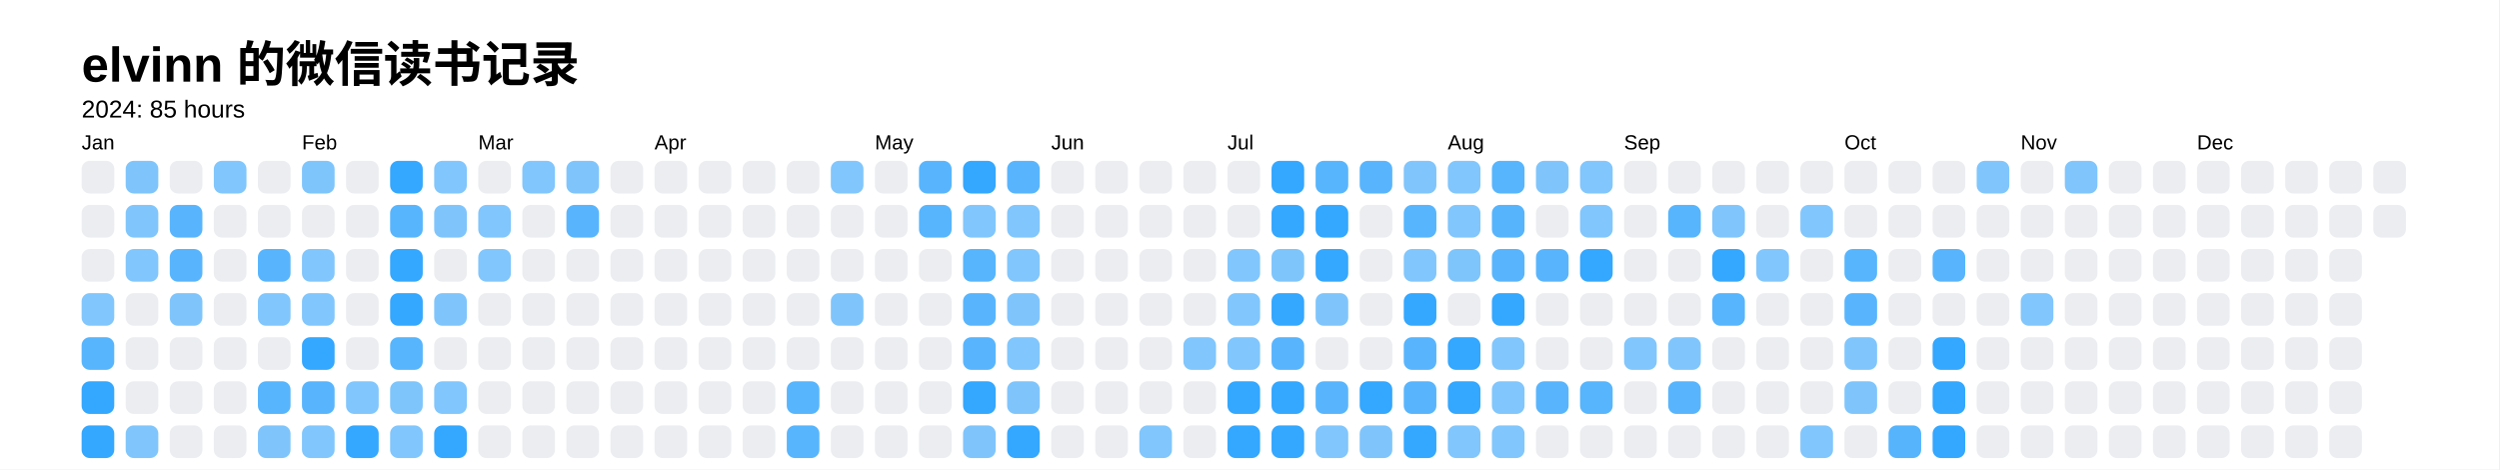
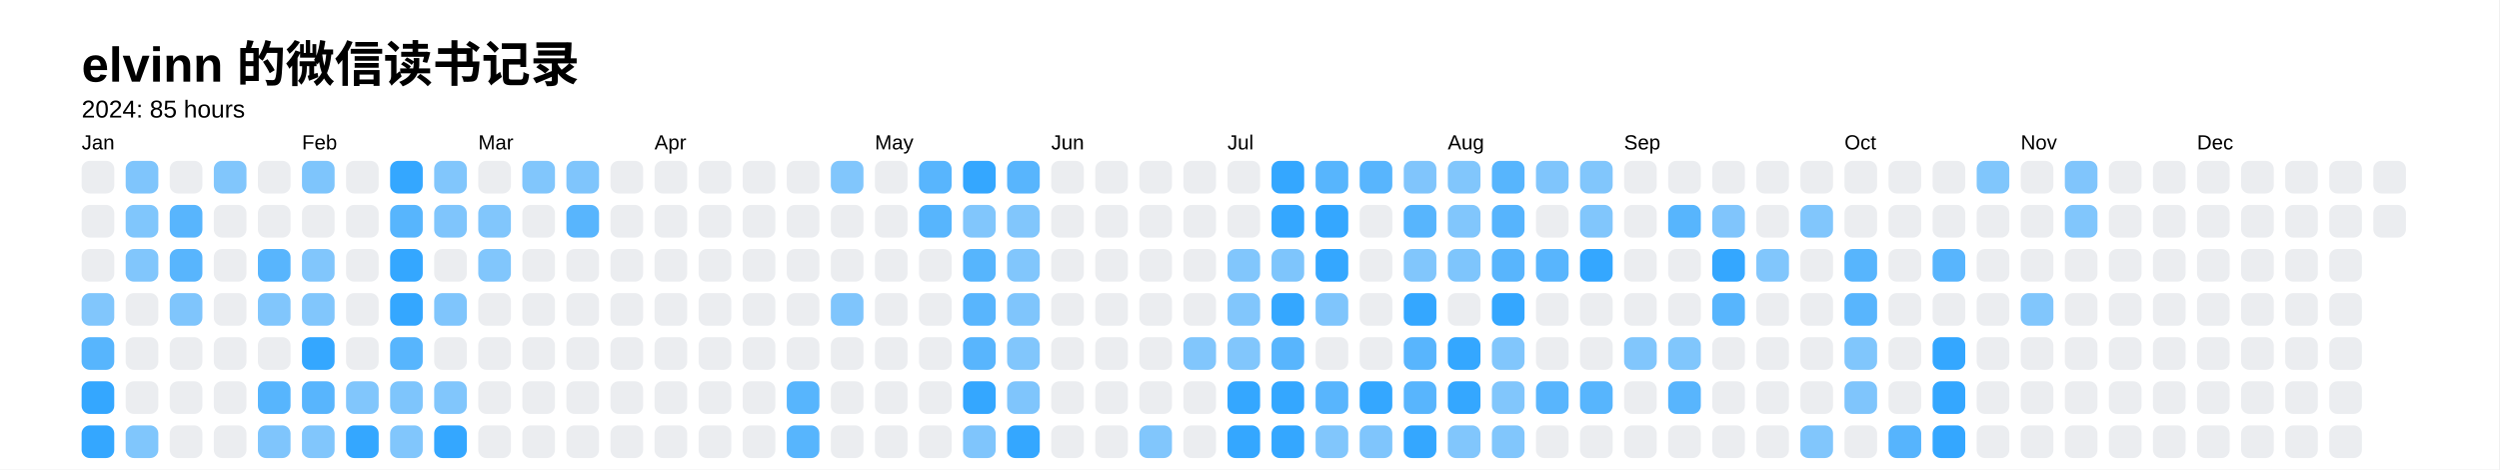
<svg xmlns="http://www.w3.org/2000/svg" baseProfile="full" height="57.5mm" version="1.1" viewBox="0,0,306.2,57.5" width="306.2mm">
  <defs />
  <rect fill="#FFFFFF" height="57.5" width="306.2" x="0" y="0" />
  <text fill="#000000" style="font-size:6px; font-family:Arial; font-weight:bold;" x="10" y="10">elvinn 的微信读书记录</text>
  <text fill="#000000" style="font-size:3px; font-family:Arial;" x="10" y="14.4">2024: 85 hours</text>
  <text fill="#000000" style="font-size:2.5px; font-family:Arial" x="10" y="18.3">Jan</text>
  <rect fill="#EBEDF0" height="4" rx="1" ry="1" width="4" x="10" y="19.7" />
  <rect fill="#EBEDF0" height="4" rx="1" ry="1" width="4" x="10" y="25.1" />
  <rect fill="#EBEDF0" height="4" rx="1" ry="1" width="4" x="10" y="30.5" />
  <rect fill="#81c6fc" height="4" rx="1" ry="1" width="4" x="10" y="35.9" />
  <rect fill="#57b5fd" height="4" rx="1" ry="1" width="4" x="10" y="41.3" />
  <rect fill="#34A7FF" height="4" rx="1" ry="1" width="4" x="10" y="46.7" />
  <rect fill="#34A7FF" height="4" rx="1" ry="1" width="4" x="10" y="52.1" />
  <rect fill="#7fc5fc" height="4" rx="1" ry="1" width="4" x="15.4" y="19.7" />
  <rect fill="#80c6fc" height="4" rx="1" ry="1" width="4" x="15.4" y="25.1" />
  <rect fill="#81c6fc" height="4" rx="1" ry="1" width="4" x="15.4" y="30.5" />
  <rect fill="#EBEDF0" height="4" rx="1" ry="1" width="4" x="15.4" y="35.9" />
  <rect fill="#EBEDF0" height="4" rx="1" ry="1" width="4" x="15.4" y="41.3" />
  <rect fill="#EBEDF0" height="4" rx="1" ry="1" width="4" x="15.4" y="46.7" />
  <rect fill="#80c6fc" height="4" rx="1" ry="1" width="4" x="15.4" y="52.1" />
  <rect fill="#EBEDF0" height="4" rx="1" ry="1" width="4" x="20.8" y="19.7" />
  <rect fill="#58b5fd" height="4" rx="1" ry="1" width="4" x="20.8" y="25.1" />
  <rect fill="#58b5fd" height="4" rx="1" ry="1" width="4" x="20.8" y="30.5" />
  <rect fill="#7fc5fc" height="4" rx="1" ry="1" width="4" x="20.8" y="35.9" />
  <rect fill="#EBEDF0" height="4" rx="1" ry="1" width="4" x="20.8" y="41.3" />
  <rect fill="#EBEDF0" height="4" rx="1" ry="1" width="4" x="20.8" y="46.7" />
  <rect fill="#EBEDF0" height="4" rx="1" ry="1" width="4" x="20.8" y="52.1" />
  <rect fill="#81c6fc" height="4" rx="1" ry="1" width="4" x="26.2" y="19.7" />
  <rect fill="#EBEDF0" height="4" rx="1" ry="1" width="4" x="26.2" y="25.1" />
  <rect fill="#EBEDF0" height="4" rx="1" ry="1" width="4" x="26.2" y="30.5" />
  <rect fill="#EBEDF0" height="4" rx="1" ry="1" width="4" x="26.2" y="35.9" />
  <rect fill="#EBEDF0" height="4" rx="1" ry="1" width="4" x="26.2" y="41.3" />
  <rect fill="#EBEDF0" height="4" rx="1" ry="1" width="4" x="26.2" y="46.7" />
  <rect fill="#EBEDF0" height="4" rx="1" ry="1" width="4" x="26.2" y="52.1" />
  <rect fill="#EBEDF0" height="4" rx="1" ry="1" width="4" x="31.6" y="19.7" />
  <rect fill="#EBEDF0" height="4" rx="1" ry="1" width="4" x="31.6" y="25.1" />
  <rect fill="#58b5fd" height="4" rx="1" ry="1" width="4" x="31.6" y="30.5" />
  <rect fill="#81c6fc" height="4" rx="1" ry="1" width="4" x="31.6" y="35.9" />
  <rect fill="#EBEDF0" height="4" rx="1" ry="1" width="4" x="31.6" y="41.3" />
  <rect fill="#57b5fd" height="4" rx="1" ry="1" width="4" x="31.6" y="46.7" />
  <rect fill="#7fc5fc" height="4" rx="1" ry="1" width="4" x="31.6" y="52.1" />
  <text fill="#000000" style="font-size:2.5px; font-family:Arial" x="37.0" y="18.3">Feb</text>
  <rect fill="#7ec5fc" height="4" rx="1" ry="1" width="4" x="37.0" y="19.7" />
  <rect fill="#EBEDF0" height="4" rx="1" ry="1" width="4" x="37.0" y="25.1" />
  <rect fill="#81c6fc" height="4" rx="1" ry="1" width="4" x="37.0" y="30.5" />
  <rect fill="#81c6fc" height="4" rx="1" ry="1" width="4" x="37.0" y="35.9" />
  <rect fill="#34A7FF" height="4" rx="1" ry="1" width="4" x="37.0" y="41.3" />
  <rect fill="#58b5fd" height="4" rx="1" ry="1" width="4" x="37.0" y="46.7" />
  <rect fill="#81c6fc" height="4" rx="1" ry="1" width="4" x="37.0" y="52.1" />
  <rect fill="#EBEDF0" height="4" rx="1" ry="1" width="4" x="42.4" y="19.7" />
  <rect fill="#EBEDF0" height="4" rx="1" ry="1" width="4" x="42.4" y="25.1" />
  <rect fill="#EBEDF0" height="4" rx="1" ry="1" width="4" x="42.4" y="30.5" />
  <rect fill="#EBEDF0" height="4" rx="1" ry="1" width="4" x="42.4" y="35.9" />
  <rect fill="#EBEDF0" height="4" rx="1" ry="1" width="4" x="42.4" y="41.3" />
  <rect fill="#81c6fc" height="4" rx="1" ry="1" width="4" x="42.4" y="46.7" />
  <rect fill="#34A7FF" height="4" rx="1" ry="1" width="4" x="42.4" y="52.1" />
  <rect fill="#34A7FF" height="4" rx="1" ry="1" width="4" x="47.8" y="19.7" />
  <rect fill="#57b5fd" height="4" rx="1" ry="1" width="4" x="47.8" y="25.1" />
  <rect fill="#34A7FF" height="4" rx="1" ry="1" width="4" x="47.8" y="30.5" />
  <rect fill="#34A7FF" height="4" rx="1" ry="1" width="4" x="47.8" y="35.9" />
  <rect fill="#57b5fd" height="4" rx="1" ry="1" width="4" x="47.8" y="41.3" />
  <rect fill="#7ec5fc" height="4" rx="1" ry="1" width="4" x="47.8" y="46.7" />
  <rect fill="#81c6fc" height="4" rx="1" ry="1" width="4" x="47.8" y="52.1" />
  <rect fill="#81c6fc" height="4" rx="1" ry="1" width="4" x="53.2" y="19.7" />
  <rect fill="#7fc5fc" height="4" rx="1" ry="1" width="4" x="53.2" y="25.1" />
  <rect fill="#EBEDF0" height="4" rx="1" ry="1" width="4" x="53.2" y="30.5" />
  <rect fill="#7fc5fc" height="4" rx="1" ry="1" width="4" x="53.2" y="35.9" />
  <rect fill="#EBEDF0" height="4" rx="1" ry="1" width="4" x="53.2" y="41.3" />
  <rect fill="#81c6fc" height="4" rx="1" ry="1" width="4" x="53.2" y="46.7" />
  <rect fill="#34A7FF" height="4" rx="1" ry="1" width="4" x="53.2" y="52.1" />
  <text fill="#000000" style="font-size:2.5px; font-family:Arial" x="58.6" y="18.3">Mar</text>
  <rect fill="#EBEDF0" height="4" rx="1" ry="1" width="4" x="58.6" y="19.7" />
  <rect fill="#81c6fc" height="4" rx="1" ry="1" width="4" x="58.6" y="25.1" />
  <rect fill="#81c6fc" height="4" rx="1" ry="1" width="4" x="58.6" y="30.5" />
  <rect fill="#EBEDF0" height="4" rx="1" ry="1" width="4" x="58.6" y="35.9" />
  <rect fill="#EBEDF0" height="4" rx="1" ry="1" width="4" x="58.6" y="41.3" />
  <rect fill="#EBEDF0" height="4" rx="1" ry="1" width="4" x="58.6" y="46.7" />
  <rect fill="#EBEDF0" height="4" rx="1" ry="1" width="4" x="58.6" y="52.1" />
  <rect fill="#81c6fc" height="4" rx="1" ry="1" width="4" x="64" y="19.7" />
  <rect fill="#EBEDF0" height="4" rx="1" ry="1" width="4" x="64" y="25.1" />
  <rect fill="#EBEDF0" height="4" rx="1" ry="1" width="4" x="64" y="30.5" />
  <rect fill="#EBEDF0" height="4" rx="1" ry="1" width="4" x="64" y="35.9" />
  <rect fill="#EBEDF0" height="4" rx="1" ry="1" width="4" x="64" y="41.3" />
  <rect fill="#EBEDF0" height="4" rx="1" ry="1" width="4" x="64" y="46.7" />
  <rect fill="#EBEDF0" height="4" rx="1" ry="1" width="4" x="64" y="52.1" />
  <rect fill="#7fc5fc" height="4" rx="1" ry="1" width="4" x="69.4" y="19.7" />
  <rect fill="#58b5fd" height="4" rx="1" ry="1" width="4" x="69.4" y="25.1" />
  <rect fill="#EBEDF0" height="4" rx="1" ry="1" width="4" x="69.4" y="30.5" />
  <rect fill="#EBEDF0" height="4" rx="1" ry="1" width="4" x="69.4" y="35.9" />
  <rect fill="#EBEDF0" height="4" rx="1" ry="1" width="4" x="69.4" y="41.3" />
  <rect fill="#EBEDF0" height="4" rx="1" ry="1" width="4" x="69.4" y="46.7" />
  <rect fill="#EBEDF0" height="4" rx="1" ry="1" width="4" x="69.4" y="52.1" />
  <rect fill="#EBEDF0" height="4" rx="1" ry="1" width="4" x="74.8" y="19.7" />
  <rect fill="#EBEDF0" height="4" rx="1" ry="1" width="4" x="74.8" y="25.1" />
  <rect fill="#EBEDF0" height="4" rx="1" ry="1" width="4" x="74.8" y="30.5" />
  <rect fill="#EBEDF0" height="4" rx="1" ry="1" width="4" x="74.8" y="35.9" />
  <rect fill="#EBEDF0" height="4" rx="1" ry="1" width="4" x="74.8" y="41.3" />
  <rect fill="#EBEDF0" height="4" rx="1" ry="1" width="4" x="74.8" y="46.7" />
  <rect fill="#EBEDF0" height="4" rx="1" ry="1" width="4" x="74.8" y="52.1" />
  <text fill="#000000" style="font-size:2.5px; font-family:Arial" x="80.2" y="18.3">Apr</text>
  <rect fill="#EBEDF0" height="4" rx="1" ry="1" width="4" x="80.2" y="19.7" />
  <rect fill="#EBEDF0" height="4" rx="1" ry="1" width="4" x="80.2" y="25.1" />
  <rect fill="#EBEDF0" height="4" rx="1" ry="1" width="4" x="80.2" y="30.5" />
  <rect fill="#EBEDF0" height="4" rx="1" ry="1" width="4" x="80.2" y="35.9" />
  <rect fill="#EBEDF0" height="4" rx="1" ry="1" width="4" x="80.2" y="41.3" />
  <rect fill="#EBEDF0" height="4" rx="1" ry="1" width="4" x="80.2" y="46.7" />
  <rect fill="#EBEDF0" height="4" rx="1" ry="1" width="4" x="80.2" y="52.1" />
  <rect fill="#EBEDF0" height="4" rx="1" ry="1" width="4" x="85.6" y="19.7" />
  <rect fill="#EBEDF0" height="4" rx="1" ry="1" width="4" x="85.6" y="25.1" />
  <rect fill="#EBEDF0" height="4" rx="1" ry="1" width="4" x="85.6" y="30.5" />
  <rect fill="#EBEDF0" height="4" rx="1" ry="1" width="4" x="85.6" y="35.9" />
  <rect fill="#EBEDF0" height="4" rx="1" ry="1" width="4" x="85.6" y="41.3" />
  <rect fill="#EBEDF0" height="4" rx="1" ry="1" width="4" x="85.6" y="46.7" />
  <rect fill="#EBEDF0" height="4" rx="1" ry="1" width="4" x="85.6" y="52.1" />
  <rect fill="#EBEDF0" height="4" rx="1" ry="1" width="4" x="91" y="19.7" />
  <rect fill="#EBEDF0" height="4" rx="1" ry="1" width="4" x="91" y="25.1" />
  <rect fill="#EBEDF0" height="4" rx="1" ry="1" width="4" x="91" y="30.5" />
  <rect fill="#EBEDF0" height="4" rx="1" ry="1" width="4" x="91" y="35.9" />
  <rect fill="#EBEDF0" height="4" rx="1" ry="1" width="4" x="91" y="41.3" />
  <rect fill="#EBEDF0" height="4" rx="1" ry="1" width="4" x="91" y="46.7" />
  <rect fill="#EBEDF0" height="4" rx="1" ry="1" width="4" x="91" y="52.1" />
  <rect fill="#EBEDF0" height="4" rx="1" ry="1" width="4" x="96.4" y="19.7" />
  <rect fill="#EBEDF0" height="4" rx="1" ry="1" width="4" x="96.4" y="25.1" />
  <rect fill="#EBEDF0" height="4" rx="1" ry="1" width="4" x="96.4" y="30.5" />
  <rect fill="#EBEDF0" height="4" rx="1" ry="1" width="4" x="96.4" y="35.9" />
  <rect fill="#EBEDF0" height="4" rx="1" ry="1" width="4" x="96.4" y="41.3" />
  <rect fill="#57b5fd" height="4" rx="1" ry="1" width="4" x="96.4" y="46.7" />
  <rect fill="#57b5fd" height="4" rx="1" ry="1" width="4" x="96.4" y="52.1" />
  <rect fill="#81c6fc" height="4" rx="1" ry="1" width="4" x="101.8" y="19.7" />
  <rect fill="#EBEDF0" height="4" rx="1" ry="1" width="4" x="101.8" y="25.1" />
  <rect fill="#EBEDF0" height="4" rx="1" ry="1" width="4" x="101.8" y="30.5" />
  <rect fill="#7fc5fc" height="4" rx="1" ry="1" width="4" x="101.8" y="35.9" />
  <rect fill="#EBEDF0" height="4" rx="1" ry="1" width="4" x="101.8" y="41.3" />
  <rect fill="#EBEDF0" height="4" rx="1" ry="1" width="4" x="101.8" y="46.7" />
  <rect fill="#EBEDF0" height="4" rx="1" ry="1" width="4" x="101.8" y="52.1" />
  <text fill="#000000" style="font-size:2.5px; font-family:Arial" x="107.2" y="18.3">May</text>
  <rect fill="#EBEDF0" height="4" rx="1" ry="1" width="4" x="107.2" y="19.7" />
  <rect fill="#EBEDF0" height="4" rx="1" ry="1" width="4" x="107.2" y="25.1" />
  <rect fill="#EBEDF0" height="4" rx="1" ry="1" width="4" x="107.2" y="30.5" />
  <rect fill="#EBEDF0" height="4" rx="1" ry="1" width="4" x="107.2" y="35.9" />
  <rect fill="#EBEDF0" height="4" rx="1" ry="1" width="4" x="107.2" y="41.3" />
  <rect fill="#EBEDF0" height="4" rx="1" ry="1" width="4" x="107.2" y="46.7" />
  <rect fill="#EBEDF0" height="4" rx="1" ry="1" width="4" x="107.2" y="52.1" />
  <rect fill="#58b5fd" height="4" rx="1" ry="1" width="4" x="112.6" y="19.7" />
  <rect fill="#57b5fd" height="4" rx="1" ry="1" width="4" x="112.6" y="25.1" />
  <rect fill="#EBEDF0" height="4" rx="1" ry="1" width="4" x="112.6" y="30.5" />
  <rect fill="#EBEDF0" height="4" rx="1" ry="1" width="4" x="112.6" y="35.9" />
  <rect fill="#EBEDF0" height="4" rx="1" ry="1" width="4" x="112.6" y="41.3" />
  <rect fill="#EBEDF0" height="4" rx="1" ry="1" width="4" x="112.6" y="46.7" />
  <rect fill="#EBEDF0" height="4" rx="1" ry="1" width="4" x="112.6" y="52.1" />
  <rect fill="#34A7FF" height="4" rx="1" ry="1" width="4" x="118" y="19.7" />
  <rect fill="#81c6fc" height="4" rx="1" ry="1" width="4" x="118" y="25.1" />
  <rect fill="#56b5fd" height="4" rx="1" ry="1" width="4" x="118" y="30.5" />
  <rect fill="#58b5fd" height="4" rx="1" ry="1" width="4" x="118" y="35.9" />
  <rect fill="#58b5fd" height="4" rx="1" ry="1" width="4" x="118" y="41.3" />
  <rect fill="#34A7FF" height="4" rx="1" ry="1" width="4" x="118" y="46.7" />
  <rect fill="#7fc5fc" height="4" rx="1" ry="1" width="4" x="118" y="52.1" />
  <rect fill="#58b5fd" height="4" rx="1" ry="1" width="4" x="123.4" y="19.7" />
  <rect fill="#81c6fc" height="4" rx="1" ry="1" width="4" x="123.4" y="25.1" />
  <rect fill="#81c6fc" height="4" rx="1" ry="1" width="4" x="123.4" y="30.5" />
  <rect fill="#7fc5fc" height="4" rx="1" ry="1" width="4" x="123.4" y="35.9" />
  <rect fill="#81c6fc" height="4" rx="1" ry="1" width="4" x="123.4" y="41.3" />
  <rect fill="#7fc5fc" height="4" rx="1" ry="1" width="4" x="123.4" y="46.7" />
  <rect fill="#34A7FF" height="4" rx="1" ry="1" width="4" x="123.4" y="52.1" />
  <text fill="#000000" style="font-size:2.5px; font-family:Arial" x="128.8" y="18.3">Jun</text>
  <rect fill="#EBEDF0" height="4" rx="1" ry="1" width="4" x="128.8" y="19.7" />
  <rect fill="#EBEDF0" height="4" rx="1" ry="1" width="4" x="128.8" y="25.1" />
  <rect fill="#EBEDF0" height="4" rx="1" ry="1" width="4" x="128.8" y="30.5" />
  <rect fill="#EBEDF0" height="4" rx="1" ry="1" width="4" x="128.8" y="35.9" />
  <rect fill="#EBEDF0" height="4" rx="1" ry="1" width="4" x="128.8" y="41.3" />
  <rect fill="#EBEDF0" height="4" rx="1" ry="1" width="4" x="128.8" y="46.7" />
  <rect fill="#EBEDF0" height="4" rx="1" ry="1" width="4" x="128.8" y="52.1" />
  <rect fill="#EBEDF0" height="4" rx="1" ry="1" width="4" x="134.2" y="19.7" />
  <rect fill="#EBEDF0" height="4" rx="1" ry="1" width="4" x="134.2" y="25.1" />
  <rect fill="#EBEDF0" height="4" rx="1" ry="1" width="4" x="134.2" y="30.5" />
  <rect fill="#EBEDF0" height="4" rx="1" ry="1" width="4" x="134.2" y="35.9" />
  <rect fill="#EBEDF0" height="4" rx="1" ry="1" width="4" x="134.2" y="41.3" />
  <rect fill="#EBEDF0" height="4" rx="1" ry="1" width="4" x="134.2" y="46.7" />
  <rect fill="#EBEDF0" height="4" rx="1" ry="1" width="4" x="134.2" y="52.1" />
  <rect fill="#EBEDF0" height="4" rx="1" ry="1" width="4" x="139.6" y="19.7" />
  <rect fill="#EBEDF0" height="4" rx="1" ry="1" width="4" x="139.6" y="25.1" />
  <rect fill="#EBEDF0" height="4" rx="1" ry="1" width="4" x="139.6" y="30.5" />
  <rect fill="#EBEDF0" height="4" rx="1" ry="1" width="4" x="139.6" y="35.9" />
  <rect fill="#EBEDF0" height="4" rx="1" ry="1" width="4" x="139.6" y="41.3" />
  <rect fill="#EBEDF0" height="4" rx="1" ry="1" width="4" x="139.6" y="46.7" />
  <rect fill="#81c6fc" height="4" rx="1" ry="1" width="4" x="139.6" y="52.1" />
  <rect fill="#EBEDF0" height="4" rx="1" ry="1" width="4" x="145" y="19.7" />
  <rect fill="#EBEDF0" height="4" rx="1" ry="1" width="4" x="145" y="25.1" />
  <rect fill="#EBEDF0" height="4" rx="1" ry="1" width="4" x="145" y="30.5" />
  <rect fill="#EBEDF0" height="4" rx="1" ry="1" width="4" x="145" y="35.9" />
  <rect fill="#81c6fc" height="4" rx="1" ry="1" width="4" x="145" y="41.3" />
  <rect fill="#EBEDF0" height="4" rx="1" ry="1" width="4" x="145" y="46.7" />
  <rect fill="#EBEDF0" height="4" rx="1" ry="1" width="4" x="145" y="52.1" />
  <text fill="#000000" style="font-size:2.5px; font-family:Arial" x="150.4" y="18.3">Jul</text>
  <rect fill="#EBEDF0" height="4" rx="1" ry="1" width="4" x="150.4" y="19.7" />
  <rect fill="#EBEDF0" height="4" rx="1" ry="1" width="4" x="150.4" y="25.1" />
  <rect fill="#81c6fc" height="4" rx="1" ry="1" width="4" x="150.4" y="30.5" />
  <rect fill="#81c6fc" height="4" rx="1" ry="1" width="4" x="150.4" y="35.9" />
  <rect fill="#81c6fc" height="4" rx="1" ry="1" width="4" x="150.4" y="41.3" />
  <rect fill="#34A7FF" height="4" rx="1" ry="1" width="4" x="150.4" y="46.7" />
  <rect fill="#34A7FF" height="4" rx="1" ry="1" width="4" x="150.4" y="52.1" />
  <rect fill="#34A7FF" height="4" rx="1" ry="1" width="4" x="155.8" y="19.7" />
  <rect fill="#34A7FF" height="4" rx="1" ry="1" width="4" x="155.8" y="25.1" />
  <rect fill="#7ec5fc" height="4" rx="1" ry="1" width="4" x="155.8" y="30.5" />
  <rect fill="#34A7FF" height="4" rx="1" ry="1" width="4" x="155.8" y="35.9" />
  <rect fill="#58b5fd" height="4" rx="1" ry="1" width="4" x="155.8" y="41.3" />
  <rect fill="#34A7FF" height="4" rx="1" ry="1" width="4" x="155.8" y="46.7" />
  <rect fill="#34A7FF" height="4" rx="1" ry="1" width="4" x="155.8" y="52.1" />
  <rect fill="#57b5fd" height="4" rx="1" ry="1" width="4" x="161.2" y="19.7" />
  <rect fill="#34A7FF" height="4" rx="1" ry="1" width="4" x="161.2" y="25.1" />
  <rect fill="#34A7FF" height="4" rx="1" ry="1" width="4" x="161.2" y="30.5" />
  <rect fill="#7fc5fc" height="4" rx="1" ry="1" width="4" x="161.2" y="35.9" />
  <rect fill="#EBEDF0" height="4" rx="1" ry="1" width="4" x="161.2" y="41.3" />
  <rect fill="#58b5fd" height="4" rx="1" ry="1" width="4" x="161.2" y="46.7" />
  <rect fill="#81c6fc" height="4" rx="1" ry="1" width="4" x="161.2" y="52.1" />
  <rect fill="#58b5fd" height="4" rx="1" ry="1" width="4" x="166.6" y="19.7" />
  <rect fill="#EBEDF0" height="4" rx="1" ry="1" width="4" x="166.6" y="25.1" />
  <rect fill="#EBEDF0" height="4" rx="1" ry="1" width="4" x="166.6" y="30.5" />
  <rect fill="#EBEDF0" height="4" rx="1" ry="1" width="4" x="166.6" y="35.9" />
  <rect fill="#EBEDF0" height="4" rx="1" ry="1" width="4" x="166.6" y="41.3" />
  <rect fill="#34A7FF" height="4" rx="1" ry="1" width="4" x="166.6" y="46.7" />
  <rect fill="#7fc5fc" height="4" rx="1" ry="1" width="4" x="166.6" y="52.1" />
  <rect fill="#80c5fc" height="4" rx="1" ry="1" width="4" x="172" y="19.7" />
  <rect fill="#57b5fd" height="4" rx="1" ry="1" width="4" x="172" y="25.1" />
  <rect fill="#81c6fc" height="4" rx="1" ry="1" width="4" x="172" y="30.5" />
  <rect fill="#34A7FF" height="4" rx="1" ry="1" width="4" x="172" y="35.9" />
  <rect fill="#58b5fd" height="4" rx="1" ry="1" width="4" x="172" y="41.3" />
  <rect fill="#58b5fd" height="4" rx="1" ry="1" width="4" x="172" y="46.7" />
  <rect fill="#34A7FF" height="4" rx="1" ry="1" width="4" x="172" y="52.1" />
  <text fill="#000000" style="font-size:2.5px; font-family:Arial" x="177.4" y="18.3">Aug</text>
  <rect fill="#81c6fc" height="4" rx="1" ry="1" width="4" x="177.4" y="19.7" />
  <rect fill="#81c6fc" height="4" rx="1" ry="1" width="4" x="177.4" y="25.1" />
  <rect fill="#7ec5fc" height="4" rx="1" ry="1" width="4" x="177.4" y="30.5" />
  <rect fill="#EBEDF0" height="4" rx="1" ry="1" width="4" x="177.4" y="35.9" />
  <rect fill="#34A7FF" height="4" rx="1" ry="1" width="4" x="177.4" y="41.3" />
  <rect fill="#34A7FF" height="4" rx="1" ry="1" width="4" x="177.4" y="46.7" />
  <rect fill="#81c6fc" height="4" rx="1" ry="1" width="4" x="177.4" y="52.1" />
  <rect fill="#57b5fd" height="4" rx="1" ry="1" width="4" x="182.8" y="19.7" />
  <rect fill="#56b4fd" height="4" rx="1" ry="1" width="4" x="182.8" y="25.1" />
  <rect fill="#58b5fd" height="4" rx="1" ry="1" width="4" x="182.8" y="30.5" />
  <rect fill="#34A7FF" height="4" rx="1" ry="1" width="4" x="182.8" y="35.9" />
  <rect fill="#81c6fc" height="4" rx="1" ry="1" width="4" x="182.8" y="41.3" />
  <rect fill="#81c6fc" height="4" rx="1" ry="1" width="4" x="182.8" y="46.7" />
  <rect fill="#81c6fc" height="4" rx="1" ry="1" width="4" x="182.8" y="52.1" />
  <rect fill="#7fc5fc" height="4" rx="1" ry="1" width="4" x="188.2" y="19.7" />
  <rect fill="#EBEDF0" height="4" rx="1" ry="1" width="4" x="188.2" y="25.1" />
  <rect fill="#58b5fd" height="4" rx="1" ry="1" width="4" x="188.2" y="30.5" />
  <rect fill="#EBEDF0" height="4" rx="1" ry="1" width="4" x="188.2" y="35.9" />
  <rect fill="#EBEDF0" height="4" rx="1" ry="1" width="4" x="188.2" y="41.3" />
  <rect fill="#58b5fd" height="4" rx="1" ry="1" width="4" x="188.2" y="46.7" />
  <rect fill="#EBEDF0" height="4" rx="1" ry="1" width="4" x="188.2" y="52.1" />
  <rect fill="#81c6fc" height="4" rx="1" ry="1" width="4" x="193.6" y="19.7" />
  <rect fill="#81c6fc" height="4" rx="1" ry="1" width="4" x="193.6" y="25.1" />
  <rect fill="#34A7FF" height="4" rx="1" ry="1" width="4" x="193.6" y="30.5" />
  <rect fill="#EBEDF0" height="4" rx="1" ry="1" width="4" x="193.6" y="35.9" />
  <rect fill="#EBEDF0" height="4" rx="1" ry="1" width="4" x="193.6" y="41.3" />
  <rect fill="#57b5fd" height="4" rx="1" ry="1" width="4" x="193.6" y="46.7" />
  <rect fill="#EBEDF0" height="4" rx="1" ry="1" width="4" x="193.6" y="52.1" />
  <text fill="#000000" style="font-size:2.5px; font-family:Arial" x="199" y="18.3">Sep</text>
  <rect fill="#EBEDF0" height="4" rx="1" ry="1" width="4" x="199" y="19.7" />
  <rect fill="#EBEDF0" height="4" rx="1" ry="1" width="4" x="199" y="25.1" />
  <rect fill="#EBEDF0" height="4" rx="1" ry="1" width="4" x="199" y="30.5" />
  <rect fill="#EBEDF0" height="4" rx="1" ry="1" width="4" x="199" y="35.9" />
  <rect fill="#81c6fc" height="4" rx="1" ry="1" width="4" x="199" y="41.3" />
  <rect fill="#EBEDF0" height="4" rx="1" ry="1" width="4" x="199" y="46.7" />
  <rect fill="#EBEDF0" height="4" rx="1" ry="1" width="4" x="199" y="52.1" />
  <rect fill="#EBEDF0" height="4" rx="1" ry="1" width="4" x="204.4" y="19.7" />
  <rect fill="#57b5fd" height="4" rx="1" ry="1" width="4" x="204.4" y="25.1" />
  <rect fill="#EBEDF0" height="4" rx="1" ry="1" width="4" x="204.4" y="30.5" />
  <rect fill="#EBEDF0" height="4" rx="1" ry="1" width="4" x="204.4" y="35.9" />
  <rect fill="#80c6fc" height="4" rx="1" ry="1" width="4" x="204.4" y="41.3" />
  <rect fill="#58b5fd" height="4" rx="1" ry="1" width="4" x="204.4" y="46.7" />
  <rect fill="#EBEDF0" height="4" rx="1" ry="1" width="4" x="204.4" y="52.1" />
  <rect fill="#EBEDF0" height="4" rx="1" ry="1" width="4" x="209.8" y="19.7" />
  <rect fill="#80c5fc" height="4" rx="1" ry="1" width="4" x="209.8" y="25.1" />
  <rect fill="#34A7FF" height="4" rx="1" ry="1" width="4" x="209.8" y="30.5" />
  <rect fill="#57b5fd" height="4" rx="1" ry="1" width="4" x="209.8" y="35.9" />
  <rect fill="#EBEDF0" height="4" rx="1" ry="1" width="4" x="209.8" y="41.3" />
  <rect fill="#EBEDF0" height="4" rx="1" ry="1" width="4" x="209.8" y="46.7" />
  <rect fill="#EBEDF0" height="4" rx="1" ry="1" width="4" x="209.8" y="52.1" />
  <rect fill="#EBEDF0" height="4" rx="1" ry="1" width="4" x="215.2" y="19.7" />
  <rect fill="#EBEDF0" height="4" rx="1" ry="1" width="4" x="215.2" y="25.1" />
  <rect fill="#81c6fc" height="4" rx="1" ry="1" width="4" x="215.2" y="30.5" />
  <rect fill="#EBEDF0" height="4" rx="1" ry="1" width="4" x="215.2" y="35.9" />
  <rect fill="#EBEDF0" height="4" rx="1" ry="1" width="4" x="215.2" y="41.3" />
  <rect fill="#EBEDF0" height="4" rx="1" ry="1" width="4" x="215.2" y="46.7" />
  <rect fill="#EBEDF0" height="4" rx="1" ry="1" width="4" x="215.2" y="52.1" />
  <rect fill="#EBEDF0" height="4" rx="1" ry="1" width="4" x="220.6" y="19.7" />
  <rect fill="#81c6fc" height="4" rx="1" ry="1" width="4" x="220.6" y="25.1" />
  <rect fill="#EBEDF0" height="4" rx="1" ry="1" width="4" x="220.6" y="30.5" />
  <rect fill="#EBEDF0" height="4" rx="1" ry="1" width="4" x="220.6" y="35.9" />
  <rect fill="#EBEDF0" height="4" rx="1" ry="1" width="4" x="220.6" y="41.3" />
  <rect fill="#EBEDF0" height="4" rx="1" ry="1" width="4" x="220.6" y="46.7" />
  <rect fill="#81c6fc" height="4" rx="1" ry="1" width="4" x="220.6" y="52.1" />
  <text fill="#000000" style="font-size:2.5px; font-family:Arial" x="226" y="18.3">Oct</text>
  <rect fill="#EBEDF0" height="4" rx="1" ry="1" width="4" x="226" y="19.7" />
  <rect fill="#EBEDF0" height="4" rx="1" ry="1" width="4" x="226" y="25.1" />
  <rect fill="#57b5fd" height="4" rx="1" ry="1" width="4" x="226" y="30.5" />
  <rect fill="#58b5fd" height="4" rx="1" ry="1" width="4" x="226" y="35.9" />
  <rect fill="#80c6fc" height="4" rx="1" ry="1" width="4" x="226" y="41.3" />
  <rect fill="#7fc5fc" height="4" rx="1" ry="1" width="4" x="226" y="46.7" />
  <rect fill="#EBEDF0" height="4" rx="1" ry="1" width="4" x="226" y="52.1" />
  <rect fill="#EBEDF0" height="4" rx="1" ry="1" width="4" x="231.4" y="19.7" />
  <rect fill="#EBEDF0" height="4" rx="1" ry="1" width="4" x="231.4" y="25.1" />
  <rect fill="#EBEDF0" height="4" rx="1" ry="1" width="4" x="231.4" y="30.5" />
  <rect fill="#EBEDF0" height="4" rx="1" ry="1" width="4" x="231.4" y="35.9" />
  <rect fill="#EBEDF0" height="4" rx="1" ry="1" width="4" x="231.4" y="41.3" />
  <rect fill="#EBEDF0" height="4" rx="1" ry="1" width="4" x="231.4" y="46.7" />
  <rect fill="#56b4fd" height="4" rx="1" ry="1" width="4" x="231.4" y="52.1" />
  <rect fill="#EBEDF0" height="4" rx="1" ry="1" width="4" x="236.8" y="19.7" />
  <rect fill="#EBEDF0" height="4" rx="1" ry="1" width="4" x="236.8" y="25.1" />
  <rect fill="#58b5fd" height="4" rx="1" ry="1" width="4" x="236.8" y="30.5" />
  <rect fill="#EBEDF0" height="4" rx="1" ry="1" width="4" x="236.8" y="35.9" />
  <rect fill="#34A7FF" height="4" rx="1" ry="1" width="4" x="236.8" y="41.3" />
  <rect fill="#34A7FF" height="4" rx="1" ry="1" width="4" x="236.8" y="46.7" />
  <rect fill="#34A7FF" height="4" rx="1" ry="1" width="4" x="236.8" y="52.1" />
  <rect fill="#80c6fc" height="4" rx="1" ry="1" width="4" x="242.2" y="19.7" />
  <rect fill="#EBEDF0" height="4" rx="1" ry="1" width="4" x="242.2" y="25.1" />
  <rect fill="#EBEDF0" height="4" rx="1" ry="1" width="4" x="242.2" y="30.5" />
  <rect fill="#EBEDF0" height="4" rx="1" ry="1" width="4" x="242.2" y="35.9" />
  <rect fill="#EBEDF0" height="4" rx="1" ry="1" width="4" x="242.2" y="41.3" />
  <rect fill="#EBEDF0" height="4" rx="1" ry="1" width="4" x="242.2" y="46.7" />
  <rect fill="#EBEDF0" height="4" rx="1" ry="1" width="4" x="242.2" y="52.1" />
  <text fill="#000000" style="font-size:2.5px; font-family:Arial" x="247.6" y="18.3">Nov</text>
  <rect fill="#EBEDF0" height="4" rx="1" ry="1" width="4" x="247.6" y="19.7" />
  <rect fill="#EBEDF0" height="4" rx="1" ry="1" width="4" x="247.6" y="25.1" />
  <rect fill="#EBEDF0" height="4" rx="1" ry="1" width="4" x="247.6" y="30.5" />
  <rect fill="#81c6fc" height="4" rx="1" ry="1" width="4" x="247.6" y="35.9" />
  <rect fill="#EBEDF0" height="4" rx="1" ry="1" width="4" x="247.6" y="41.3" />
  <rect fill="#EBEDF0" height="4" rx="1" ry="1" width="4" x="247.6" y="46.7" />
  <rect fill="#EBEDF0" height="4" rx="1" ry="1" width="4" x="247.6" y="52.1" />
  <rect fill="#80c5fc" height="4" rx="1" ry="1" width="4" x="253" y="19.7" />
-   <rect fill="#EBEDF0" height="4" rx="1" ry="1" width="4" x="253" y="25.1" />
+   <rect fill="#81c6fc" height="4" rx="1" ry="1" width="4" x="253" y="25.1" />
  <rect fill="#EBEDF0" height="4" rx="1" ry="1" width="4" x="253" y="30.5" />
  <rect fill="#EBEDF0" height="4" rx="1" ry="1" width="4" x="253" y="35.9" />
  <rect fill="#EBEDF0" height="4" rx="1" ry="1" width="4" x="253" y="41.3" />
  <rect fill="#EBEDF0" height="4" rx="1" ry="1" width="4" x="253" y="46.7" />
  <rect fill="#EBEDF0" height="4" rx="1" ry="1" width="4" x="253" y="52.1" />
  <rect fill="#EBEDF0" height="4" rx="1" ry="1" width="4" x="258.4" y="19.7" />
  <rect fill="#EBEDF0" height="4" rx="1" ry="1" width="4" x="258.4" y="25.1" />
  <rect fill="#EBEDF0" height="4" rx="1" ry="1" width="4" x="258.4" y="30.5" />
  <rect fill="#EBEDF0" height="4" rx="1" ry="1" width="4" x="258.4" y="35.9" />
  <rect fill="#EBEDF0" height="4" rx="1" ry="1" width="4" x="258.4" y="41.3" />
  <rect fill="#EBEDF0" height="4" rx="1" ry="1" width="4" x="258.4" y="46.7" />
  <rect fill="#EBEDF0" height="4" rx="1" ry="1" width="4" x="258.4" y="52.1" />
  <rect fill="#EBEDF0" height="4" rx="1" ry="1" width="4" x="263.8" y="19.7" />
  <rect fill="#EBEDF0" height="4" rx="1" ry="1" width="4" x="263.8" y="25.1" />
  <rect fill="#EBEDF0" height="4" rx="1" ry="1" width="4" x="263.8" y="30.5" />
  <rect fill="#EBEDF0" height="4" rx="1" ry="1" width="4" x="263.8" y="35.9" />
  <rect fill="#EBEDF0" height="4" rx="1" ry="1" width="4" x="263.8" y="41.3" />
  <rect fill="#EBEDF0" height="4" rx="1" ry="1" width="4" x="263.8" y="46.7" />
  <rect fill="#EBEDF0" height="4" rx="1" ry="1" width="4" x="263.8" y="52.1" />
  <text fill="#000000" style="font-size:2.5px; font-family:Arial" x="269.2" y="18.3">Dec</text>
  <rect fill="#EBEDF0" height="4" rx="1" ry="1" width="4" x="269.2" y="19.7" />
  <rect fill="#EBEDF0" height="4" rx="1" ry="1" width="4" x="269.2" y="25.1" />
  <rect fill="#EBEDF0" height="4" rx="1" ry="1" width="4" x="269.2" y="30.5" />
  <rect fill="#EBEDF0" height="4" rx="1" ry="1" width="4" x="269.2" y="35.9" />
  <rect fill="#EBEDF0" height="4" rx="1" ry="1" width="4" x="269.2" y="41.3" />
  <rect fill="#EBEDF0" height="4" rx="1" ry="1" width="4" x="269.2" y="46.7" />
  <rect fill="#EBEDF0" height="4" rx="1" ry="1" width="4" x="269.2" y="52.1" />
  <rect fill="#EBEDF0" height="4" rx="1" ry="1" width="4" x="274.6" y="19.7" />
  <rect fill="#EBEDF0" height="4" rx="1" ry="1" width="4" x="274.6" y="25.1" />
  <rect fill="#EBEDF0" height="4" rx="1" ry="1" width="4" x="274.6" y="30.5" />
  <rect fill="#EBEDF0" height="4" rx="1" ry="1" width="4" x="274.6" y="35.9" />
  <rect fill="#EBEDF0" height="4" rx="1" ry="1" width="4" x="274.6" y="41.3" />
  <rect fill="#EBEDF0" height="4" rx="1" ry="1" width="4" x="274.6" y="46.7" />
  <rect fill="#EBEDF0" height="4" rx="1" ry="1" width="4" x="274.6" y="52.1" />
  <rect fill="#EBEDF0" height="4" rx="1" ry="1" width="4" x="280" y="19.7" />
  <rect fill="#EBEDF0" height="4" rx="1" ry="1" width="4" x="280" y="25.1" />
  <rect fill="#EBEDF0" height="4" rx="1" ry="1" width="4" x="280" y="30.5" />
  <rect fill="#EBEDF0" height="4" rx="1" ry="1" width="4" x="280" y="35.9" />
  <rect fill="#EBEDF0" height="4" rx="1" ry="1" width="4" x="280" y="41.3" />
  <rect fill="#EBEDF0" height="4" rx="1" ry="1" width="4" x="280" y="46.7" />
  <rect fill="#EBEDF0" height="4" rx="1" ry="1" width="4" x="280" y="52.1" />
  <rect fill="#EBEDF0" height="4" rx="1" ry="1" width="4" x="285.4" y="19.7" />
  <rect fill="#EBEDF0" height="4" rx="1" ry="1" width="4" x="285.4" y="25.1" />
  <rect fill="#EBEDF0" height="4" rx="1" ry="1" width="4" x="285.4" y="30.5" />
  <rect fill="#EBEDF0" height="4" rx="1" ry="1" width="4" x="285.4" y="35.9" />
  <rect fill="#EBEDF0" height="4" rx="1" ry="1" width="4" x="285.4" y="41.3" />
  <rect fill="#EBEDF0" height="4" rx="1" ry="1" width="4" x="285.4" y="46.7" />
  <rect fill="#EBEDF0" height="4" rx="1" ry="1" width="4" x="285.4" y="52.1" />
  <rect fill="#EBEDF0" height="4" rx="1" ry="1" width="4" x="290.8" y="19.7" />
  <rect fill="#EBEDF0" height="4" rx="1" ry="1" width="4" x="290.8" y="25.1" />
</svg>
